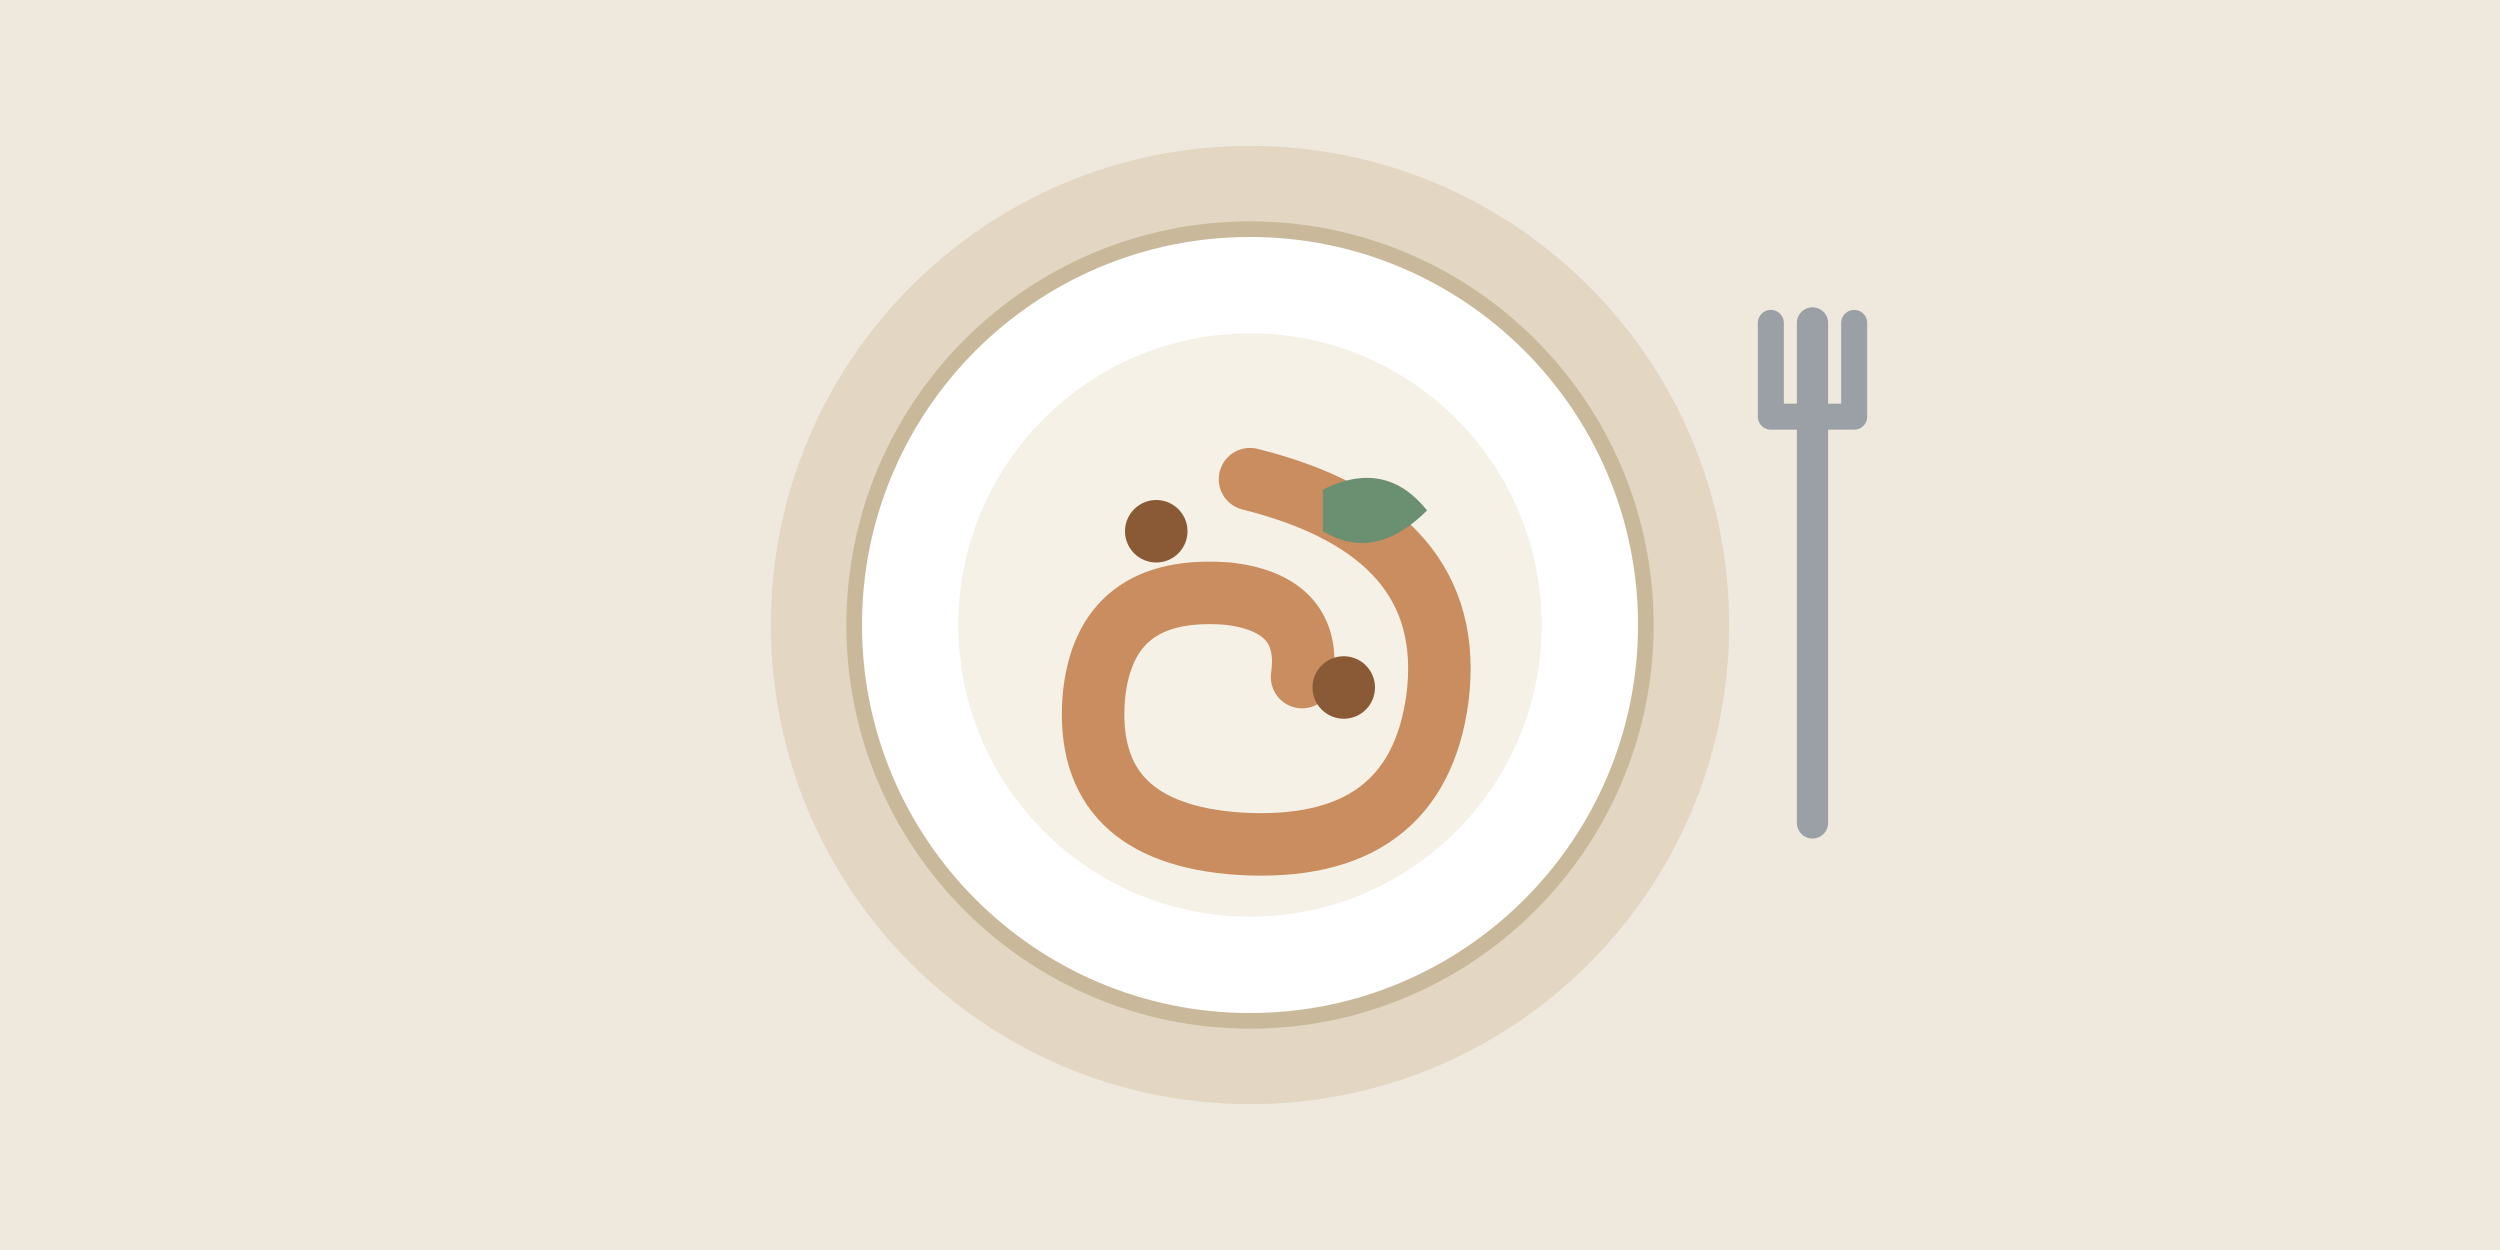
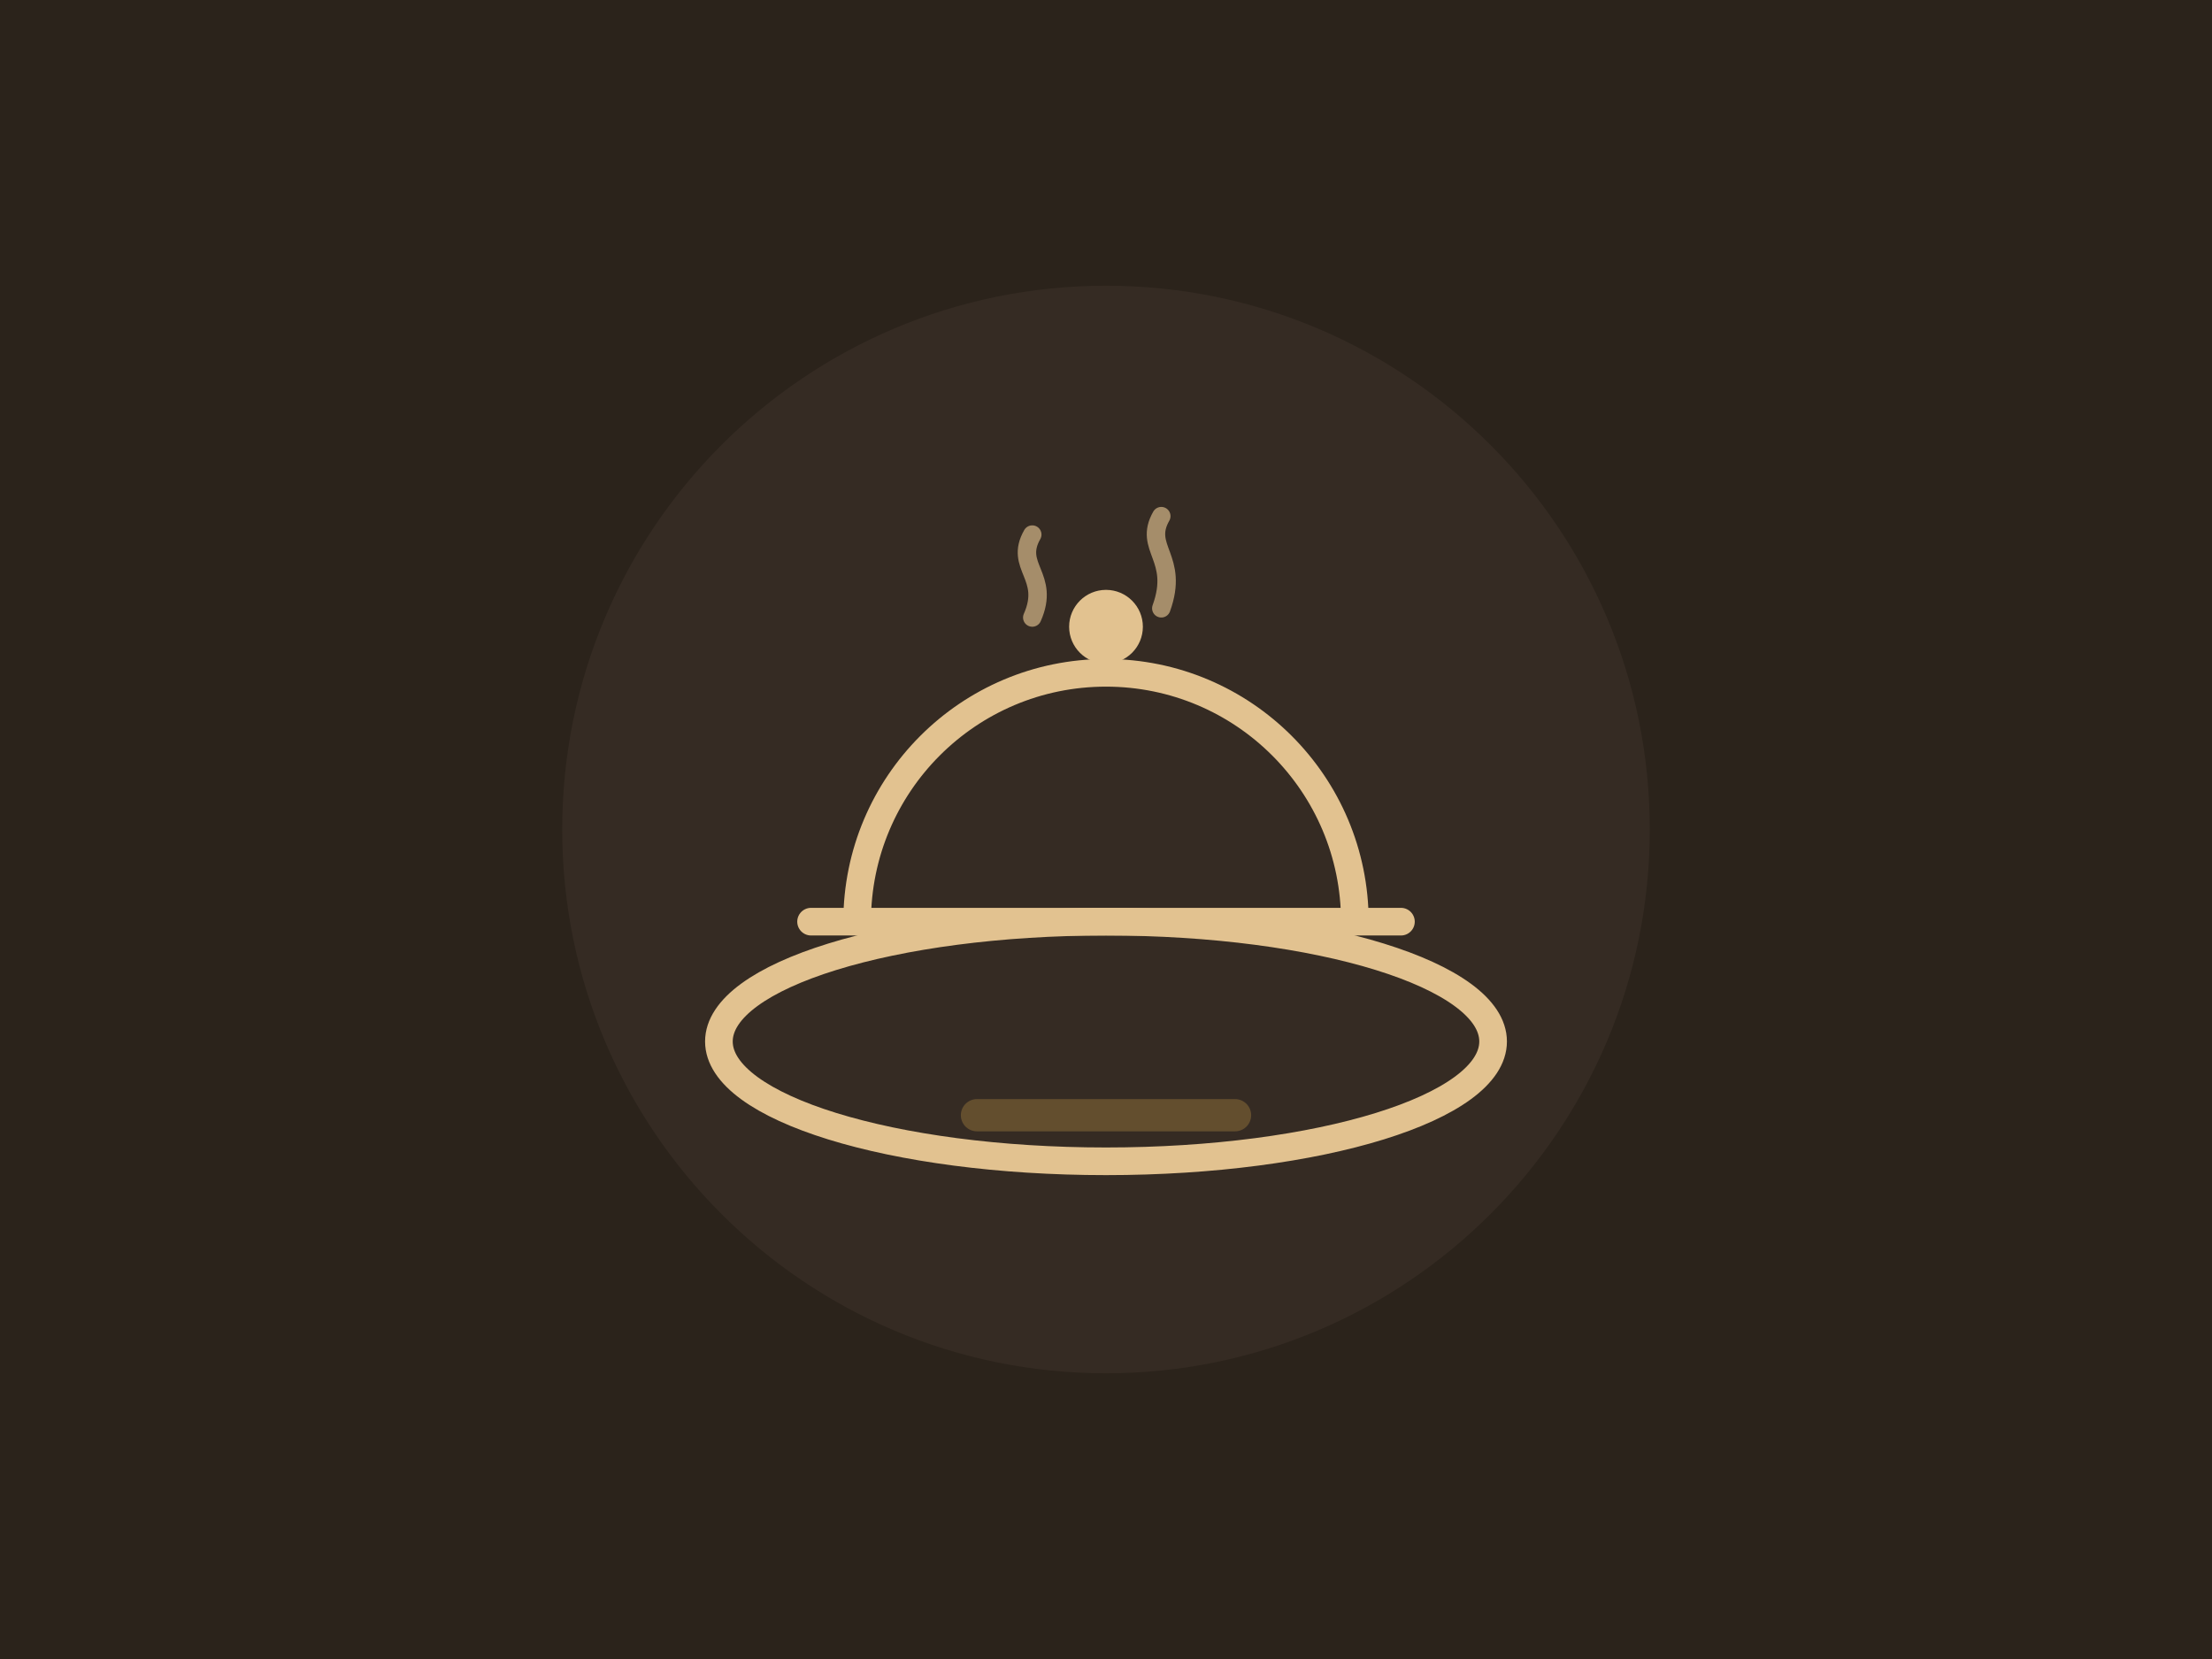
- <svg xmlns="http://www.w3.org/2000/svg" viewBox="0 0 480 240">
-   <rect width="480" height="240" fill="#efe9dd" />
-   <circle cx="240" cy="120" r="92" fill="#e3d7c3" />
-   <circle cx="240" cy="120" r="76" fill="#ffffff" stroke="#c9b99a" stroke-width="3" />
-   <circle cx="240" cy="120" r="56" fill="#f6f1e6" />
-   <path d="M240 92 q40 10 36 42 q-4 30 -38 28 q-30 -2 -28 -28 q2 -22 26 -20 q16 2 14 16" fill="none" stroke="#c98d5f" stroke-width="12" stroke-linecap="round" />
-   <circle cx="222" cy="102" r="6" fill="#8a5a36" />
-   <circle cx="258" cy="132" r="6" fill="#8a5a36" />
-   <path d="M254 94 q12 -6 20 4 q-10 10 -20 4" fill="#6b8f71" />
-   <path d="M348 62 v96" stroke="#9aa0a6" stroke-width="6" stroke-linecap="round" />
-   <path d="M340 62 v18 M348 62 v18 M356 62 v18 M340 80 h16" stroke="#9aa0a6" stroke-width="5" fill="none" stroke-linecap="round" />
+ <svg xmlns="http://www.w3.org/2000/svg" viewBox="0 0 480 360">
+   <rect width="480" height="360" fill="#2b231b" />
+   <circle cx="240" cy="180" r="118" fill="#352b23" />
+   <g fill="none" stroke="#e2c290" stroke-width="6" stroke-linecap="round" stroke-linejoin="round">
+     <ellipse cx="240" cy="226" rx="84" ry="26" />
+     <path d="M186 200a54 54 0 0 1 108 0" />
+     <path d="M176 200h128" />
+   </g>
+   <circle cx="240" cy="136" r="8" fill="#e2c290" />
+   <g fill="none" stroke="#e2c290" stroke-width="4" stroke-linecap="round" opacity=".65">
+     <path d="M224 116c-4 7 4 9 0 18" />
+     <path d="M252 112c-4 7 4 9 0 20" />
+   </g>
+   <path d="M212 242h56" stroke="#a8823f" stroke-width="7" stroke-linecap="round" opacity=".4" />
</svg>
